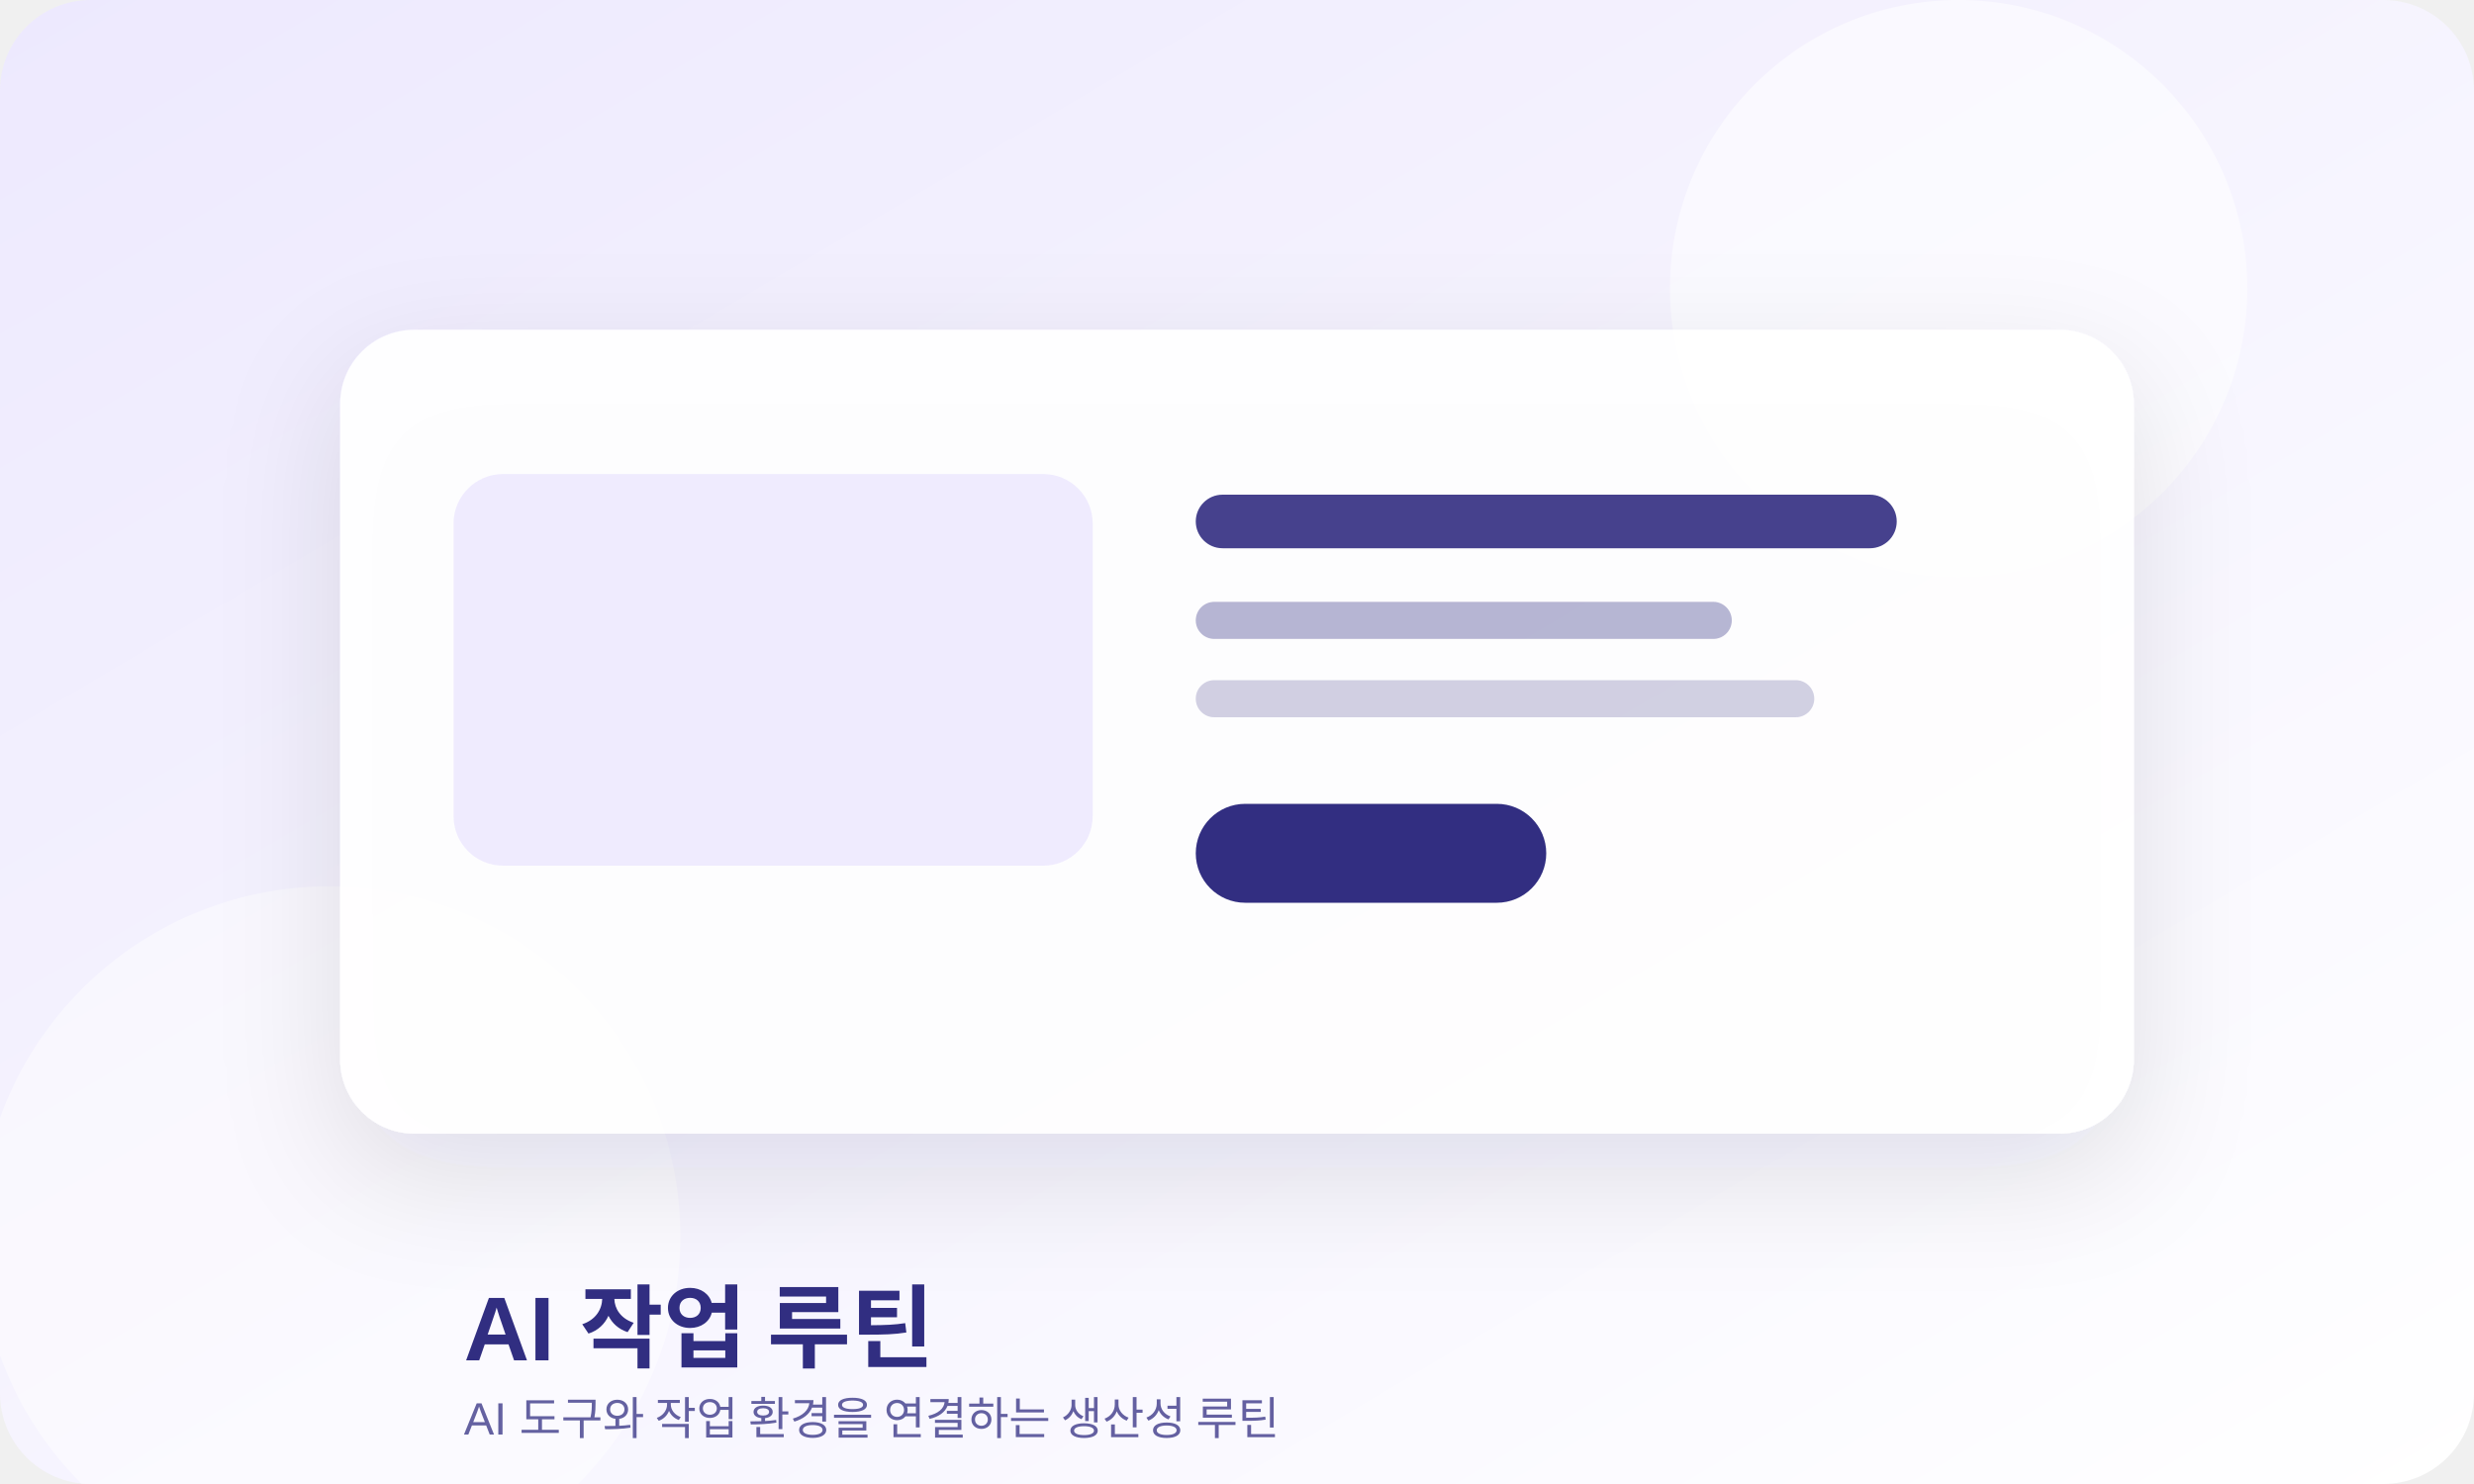
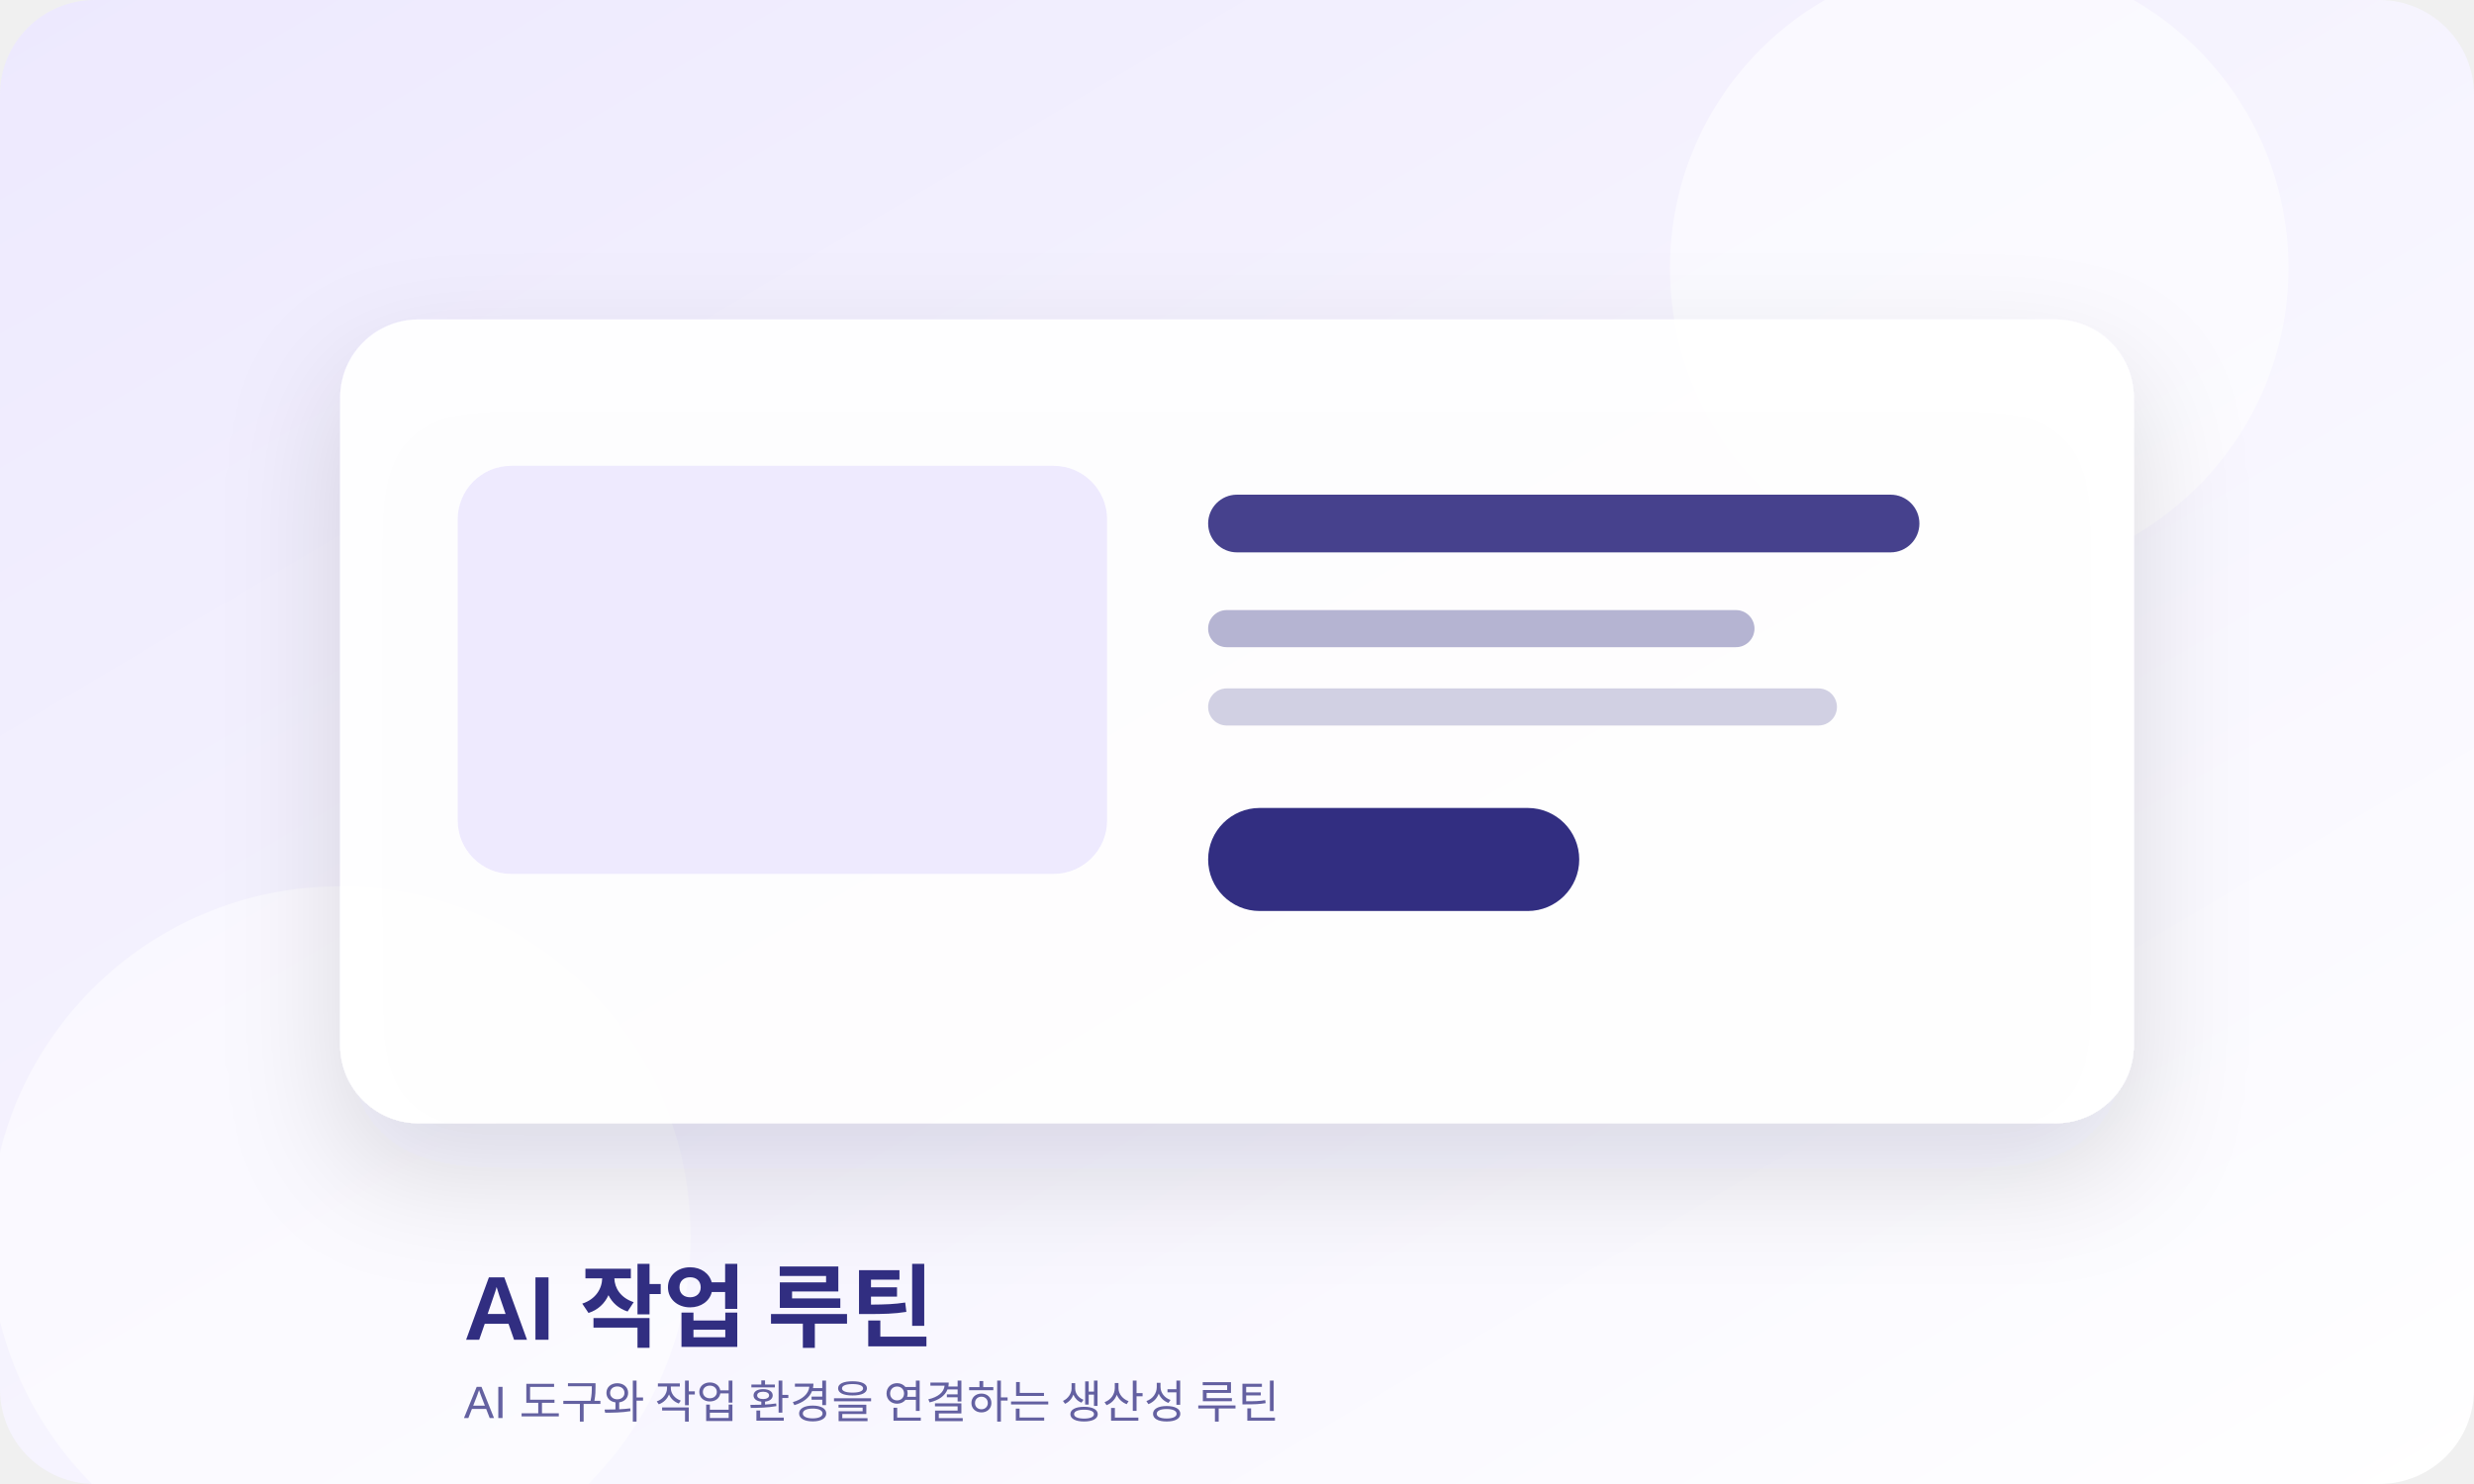
<svg xmlns="http://www.w3.org/2000/svg" width="1200" height="720" viewBox="0 0 1200 720" role="img" aria-label="AI 작업 루틴">
  <defs>
    <linearGradient id="g" x1="0" x2="1" y1="0" y2="1">
      <stop stop-color="#ede9fe" offset="0" />
      <stop stop-color="#ffffff" offset="1" />
    </linearGradient>
-     <filter id="s" x="-20%" y="-20%" width="140%" height="140%">
-       <feDropShadow dx="0" dy="20" stdDeviation="30" flood-color="#0f172a" flood-opacity=".12" />
+     <filter id="shadow" x="-20%" y="-20%" width="140%" height="140%">
+       <feDropShadow dx="0" dy="24" stdDeviation="28" flood-color="#0f172a" flood-opacity=".14" />
    </filter>
  </defs>
-   <rect width="1200" height="720" rx="44" fill="url(#g)" />
-   <circle cx="950" cy="140" r="140" fill="#fff" opacity=".55" />
-   <circle cx="160" cy="600" r="170" fill="#fff" opacity=".45" />
-   <g filter="url(#s)">
-     <rect x="165" y="160" width="870" height="390" rx="36" fill="#fff" opacity=".92" />
-     <rect x="220" y="230" width="310" height="190" rx="24" fill="#ede9fe" opacity=".9" />
-     <rect x="580" y="240" width="340" height="26" rx="13" fill="#312e81" opacity=".9" />
-     <rect x="580" y="292" width="260" height="18" rx="9" fill="#312e81" opacity=".35" />
-     <rect x="580" y="330" width="300" height="18" rx="9" fill="#312e81" opacity=".22" />
-     <rect x="580" y="390" width="170" height="48" rx="24" fill="#312e81" />
+   <rect width="1200" height="720" rx="46" fill="url(#g)" />
+   <circle cx="960" cy="130" r="150" fill="#ffffff" opacity=".55" />
+   <circle cx="165" cy="600" r="170" fill="#ffffff" opacity=".5" />
+   <g filter="url(#shadow)">
+     <rect x="165" y="155" width="870" height="390" rx="38" fill="#fff" opacity=".94" />
+     <rect x="222" y="226" width="315" height="198" rx="26" fill="#ede9fe" opacity=".95" />
+     <rect x="586" y="240" width="345" height="28" rx="14" fill="#312e81" opacity=".9" />
+     <rect x="586" y="296" width="265" height="18" rx="9" fill="#312e81" opacity=".36" />
+     <rect x="586" y="334" width="305" height="18" rx="9" fill="#312e81" opacity=".22" />
+     <rect x="586" y="392" width="180" height="50" rx="25" fill="#312e81" />
  </g>
-   <text x="225" y="660" fill="#312e81" font-family="Arial, sans-serif" font-size="44" font-weight="800">AI 작업 루틴</text>
-   <text x="225" y="696" fill="#312e81" opacity=".75" font-family="Arial, sans-serif" font-size="22">AI 도구와 작업 환경을 연결하는 생산성 루틴</text>
+   <text x="225" y="650" fill="#312e81" font-family="Arial, sans-serif" font-size="44" font-weight="800">AI 작업 루틴</text>
+   <text x="225" y="688" fill="#312e81" opacity=".75" font-family="Arial, sans-serif" font-size="22">AI 도구와 작업 환경을 연결하는 생산성 루틴</text>
</svg>
